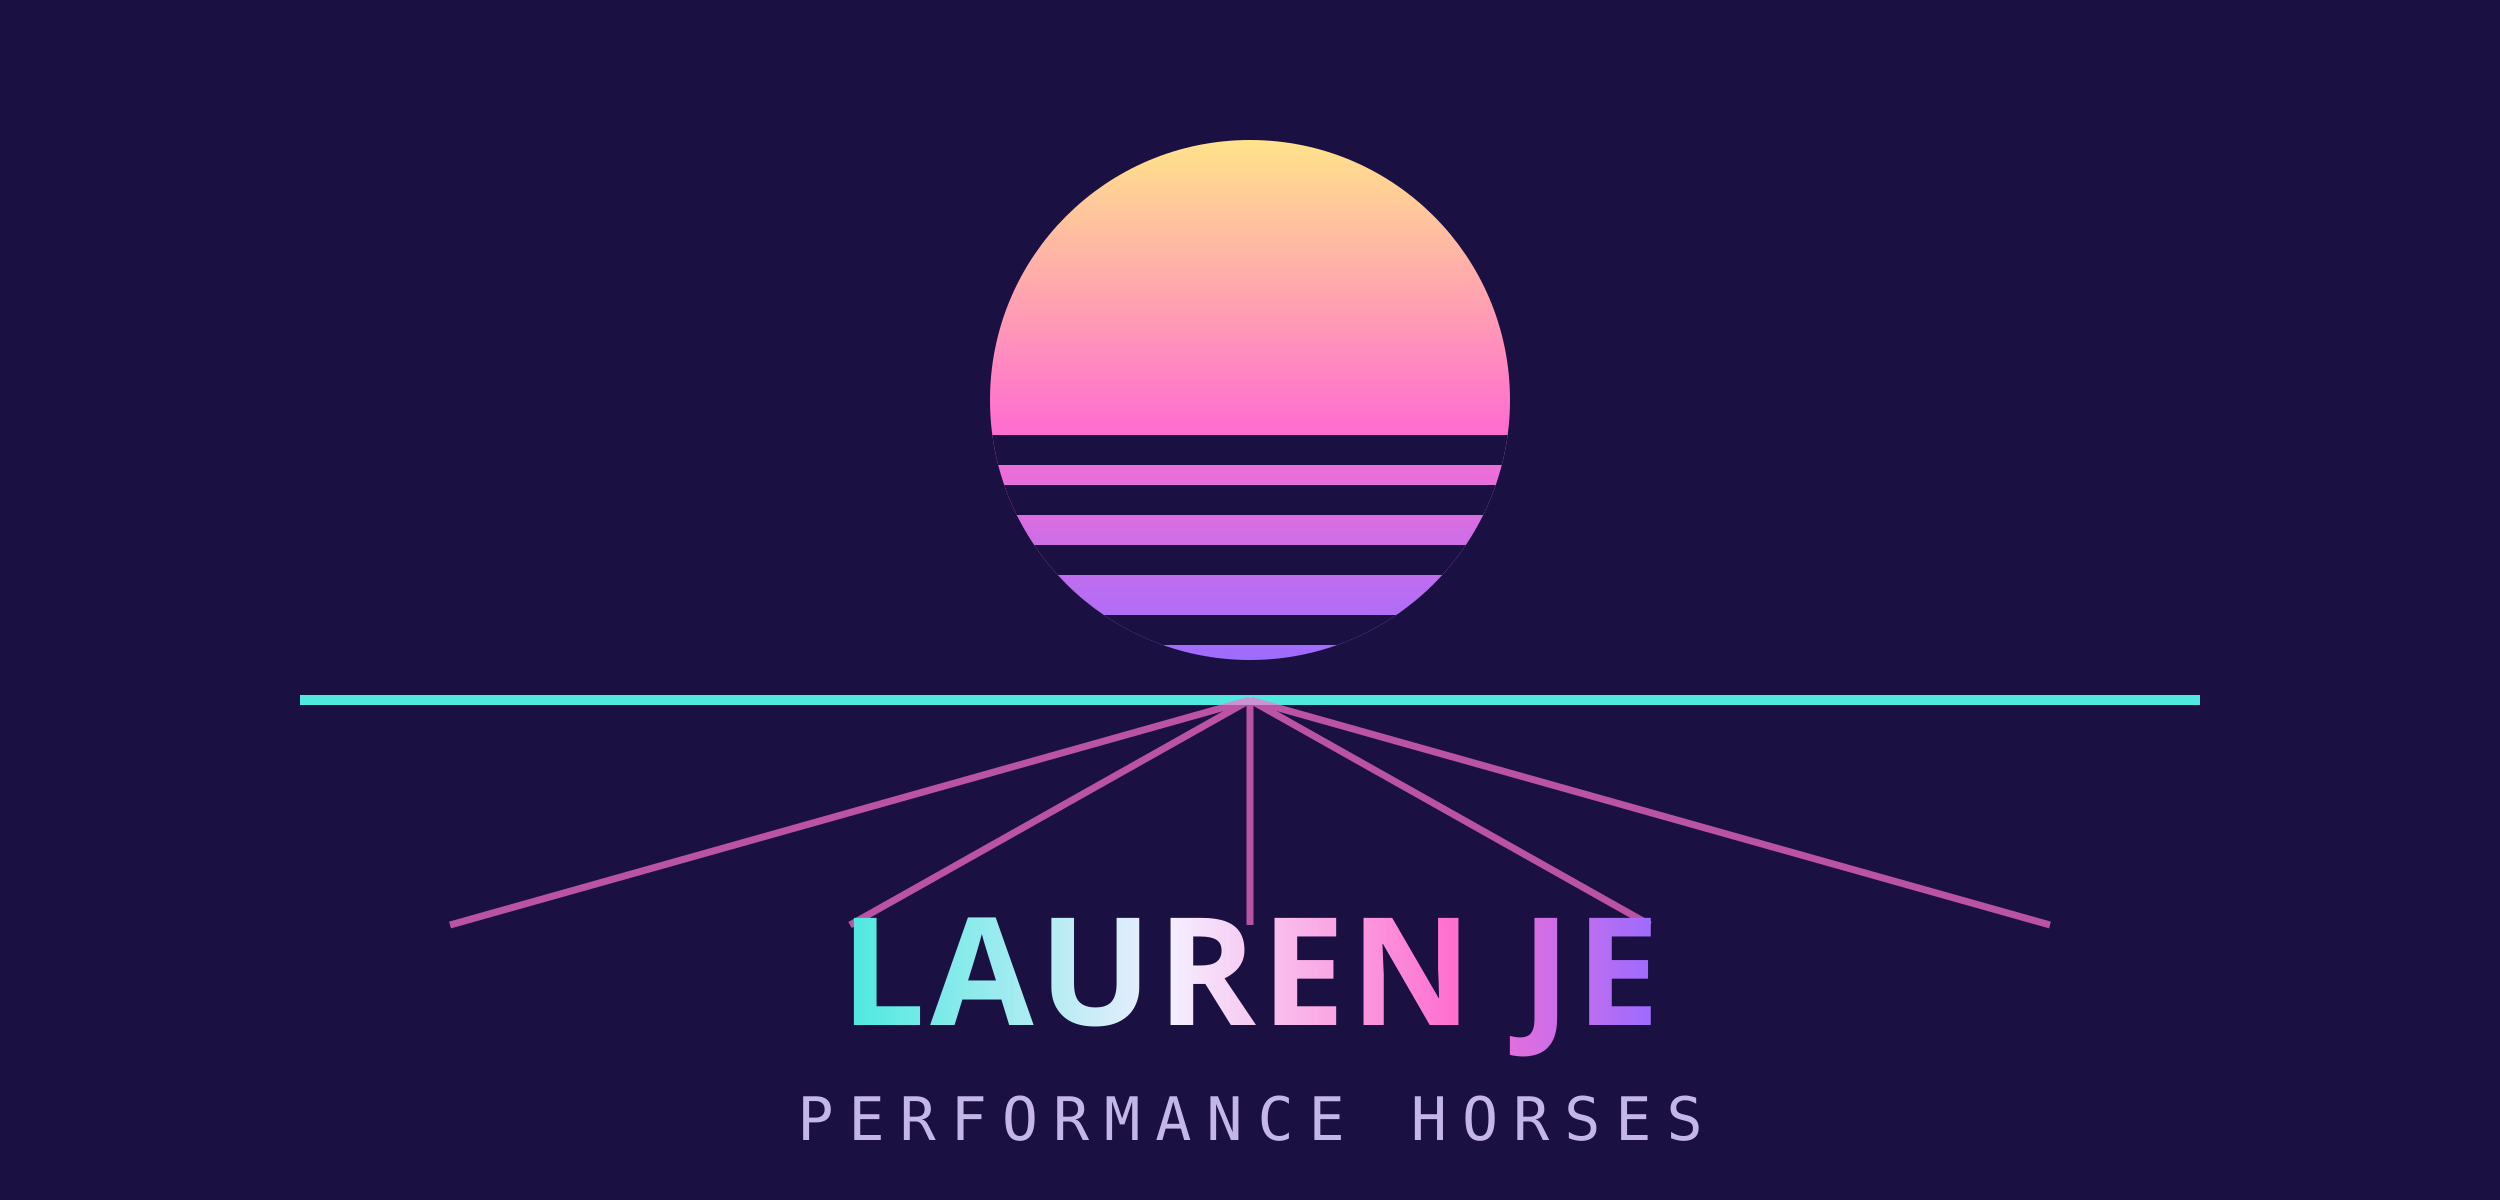
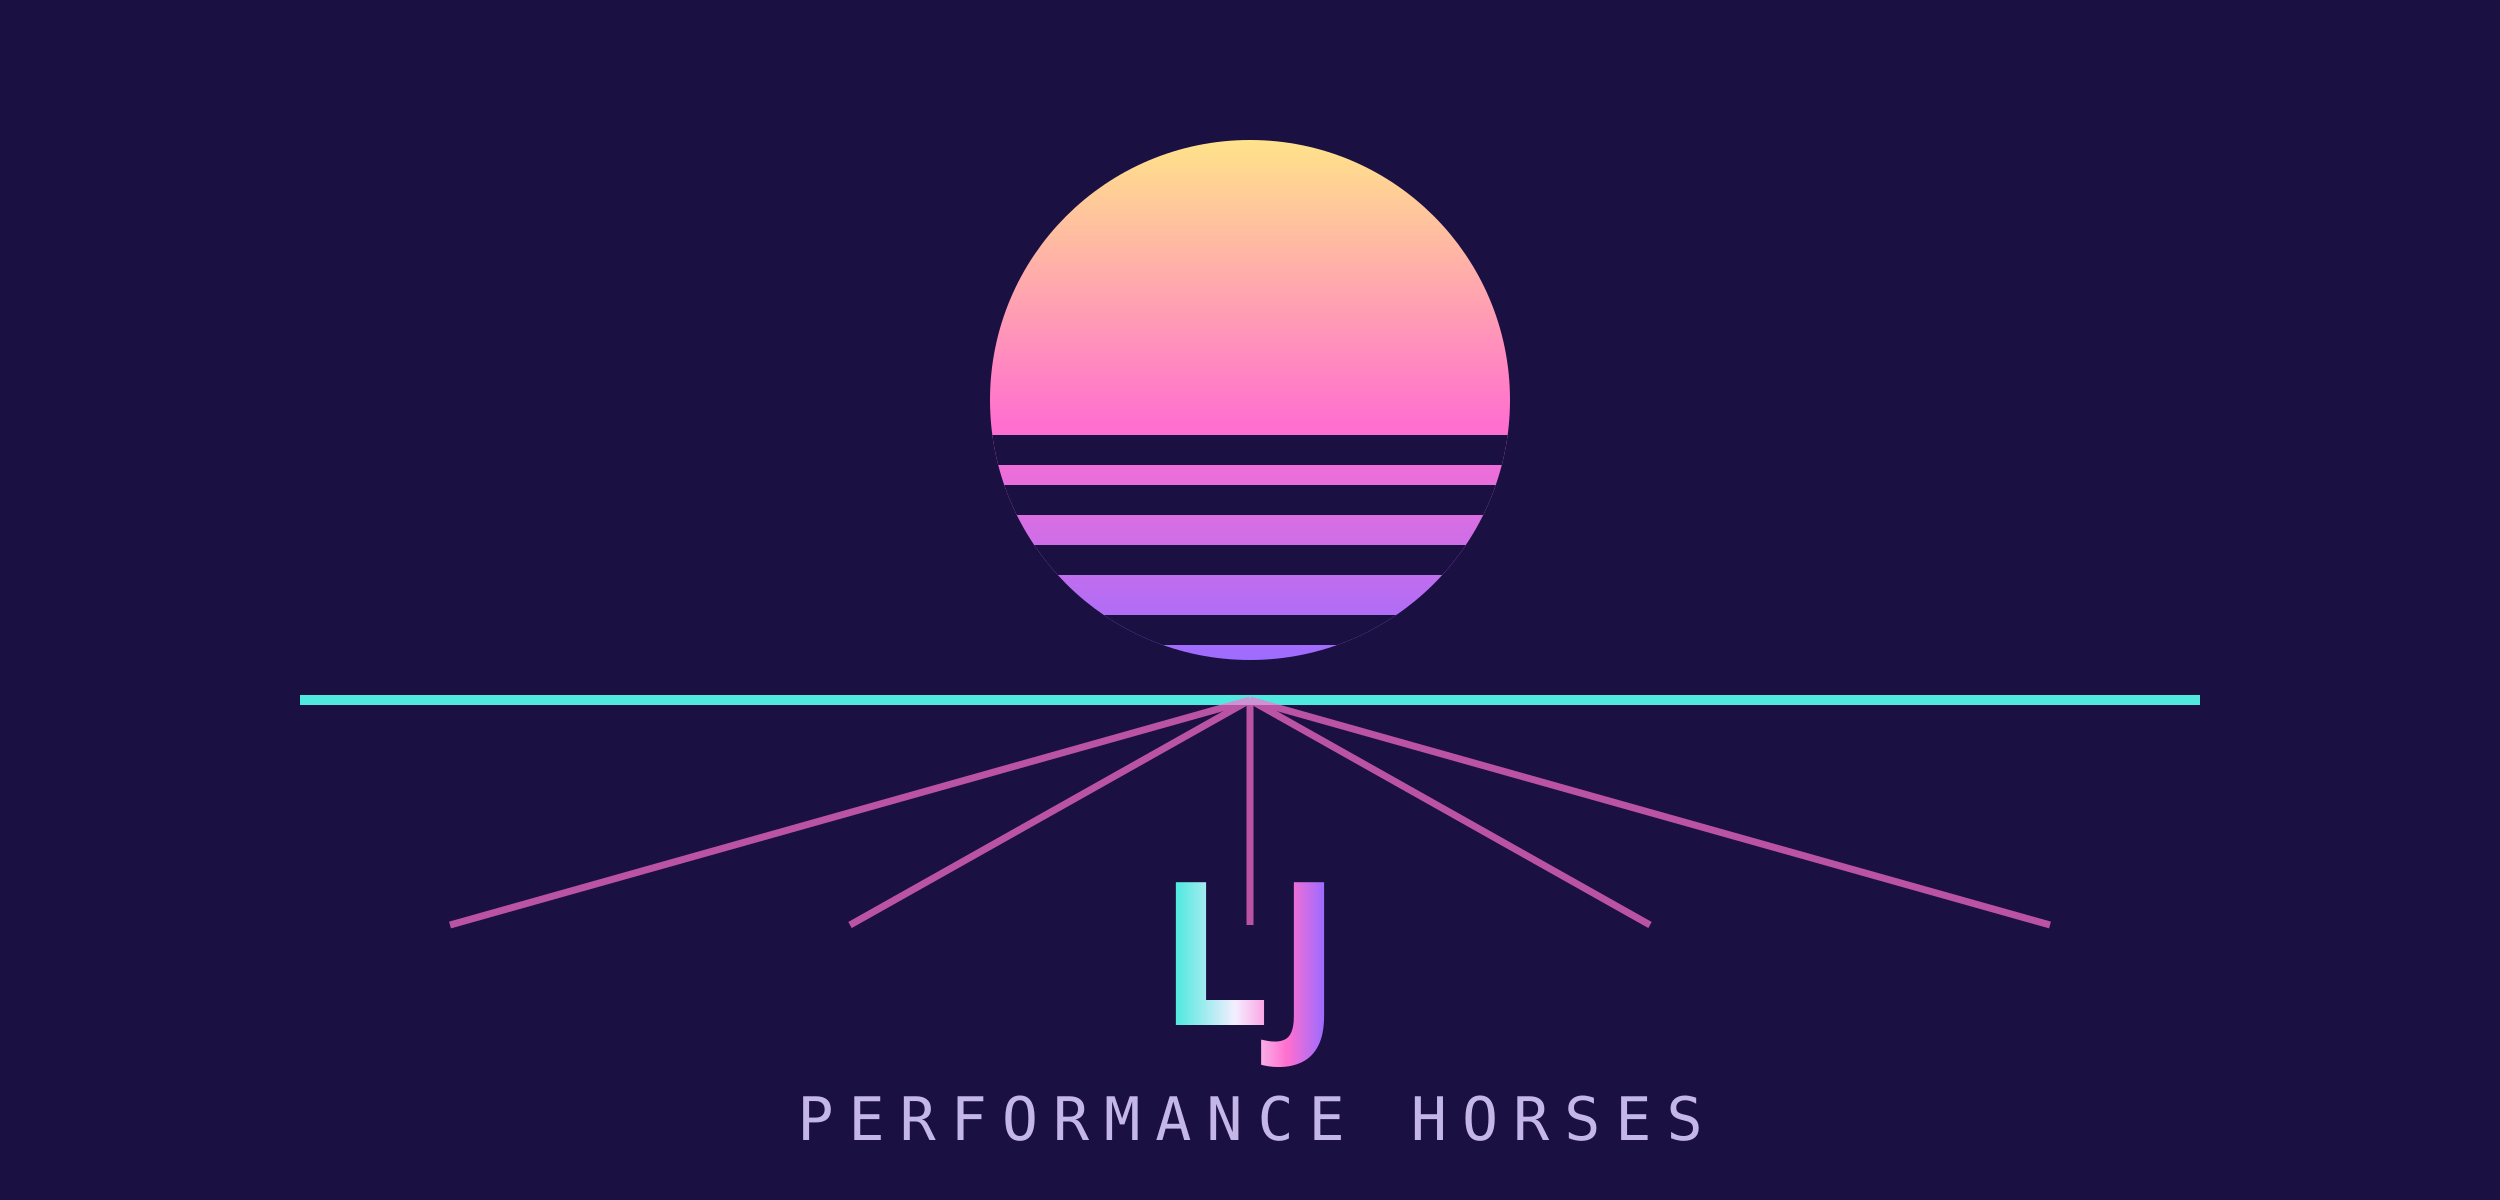
<svg xmlns="http://www.w3.org/2000/svg" viewBox="0 0 500 240">
  <defs>
    <linearGradient id="sunGrad" x1="0" y1="0" x2="0" y2="1">
      <stop offset="0%" stop-color="#FFE38A" />
      <stop offset="55%" stop-color="#FF6FCF" />
      <stop offset="100%" stop-color="#9D6CFF" />
    </linearGradient>
    <linearGradient id="chromeText" x1="0" y1="0" x2="1" y2="0">
      <stop offset="0%" stop-color="#4FE9E0" />
      <stop offset="40%" stop-color="#F4EEFF" />
      <stop offset="75%" stop-color="#FF6FCF" />
      <stop offset="100%" stop-color="#9D6CFF" />
    </linearGradient>
    <clipPath id="sunClip">
      <circle cx="250" cy="80" r="52" />
    </clipPath>
  </defs>
  <rect width="500" height="240" fill="#1A1042" />
  <circle cx="250" cy="80" r="52" fill="url(#sunGrad)" />
  <g clip-path="url(#sunClip)" stroke="#1A1042" stroke-width="6">
    <line x1="190" y1="90" x2="310" y2="90" />
    <line x1="190" y1="100" x2="310" y2="100" />
    <line x1="190" y1="112" x2="310" y2="112" />
    <line x1="190" y1="126" x2="310" y2="126" />
  </g>
  <line x1="60" y1="140" x2="440" y2="140" stroke="#4FE9E0" stroke-width="2" />
  <g stroke="#FF6FCF" stroke-width="1.4" opacity="0.7">
    <line x1="250" y1="140" x2="90" y2="185" />
    <line x1="250" y1="140" x2="170" y2="185" />
    <line x1="250" y1="140" x2="250" y2="185" />
    <line x1="250" y1="140" x2="330" y2="185" />
    <line x1="250" y1="140" x2="410" y2="185" />
  </g>
-   <text x="250" y="205" text-anchor="middle" font-family="'Space Grotesk', sans-serif" font-weight="700" font-size="30" fill="url(#chromeText)" letter-spacing="1">LAUREN JE</text>
+   <text x="250" y="205" text-anchor="middle" font-family="'Space Grotesk', sans-serif" font-weight="700" font-size="40" fill="url(#chromeText)" letter-spacing="1">LJ</text>
  <text x="250" y="228" text-anchor="middle" font-family="'IBM Plex Mono', monospace" font-weight="500" font-size="12" fill="#C4B7E8" letter-spacing="3">PERFORMANCE HORSES</text>
</svg>
